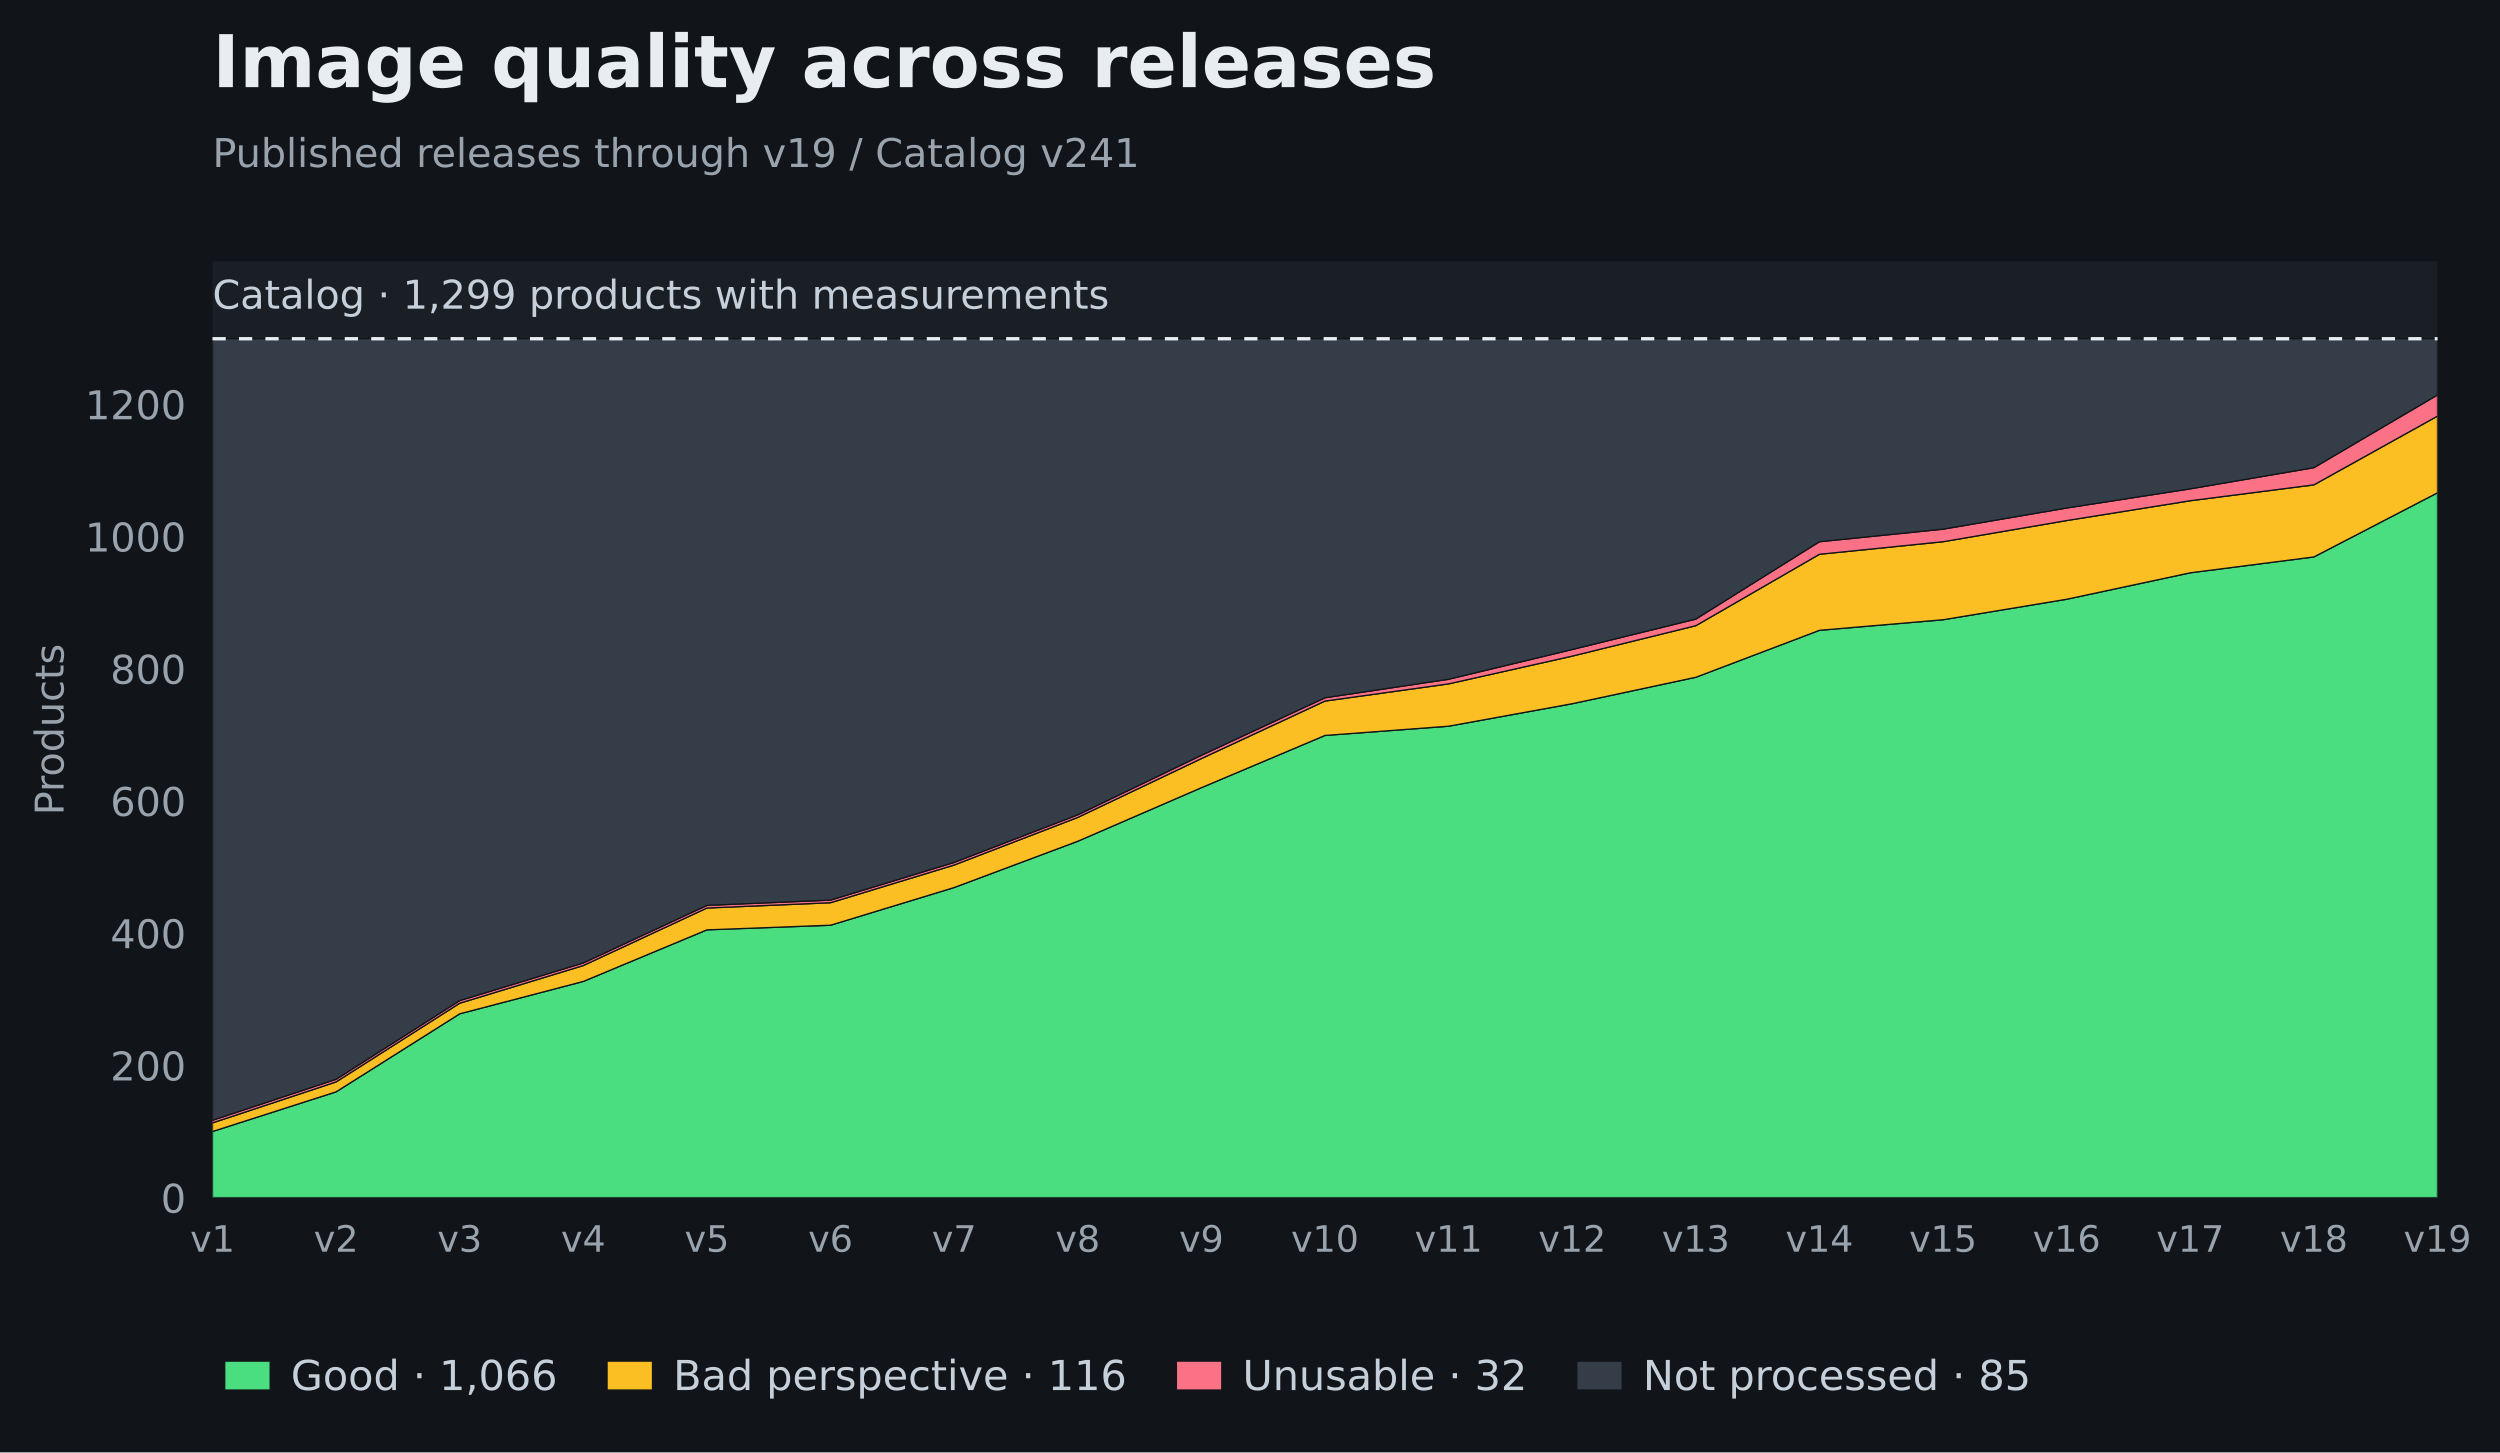
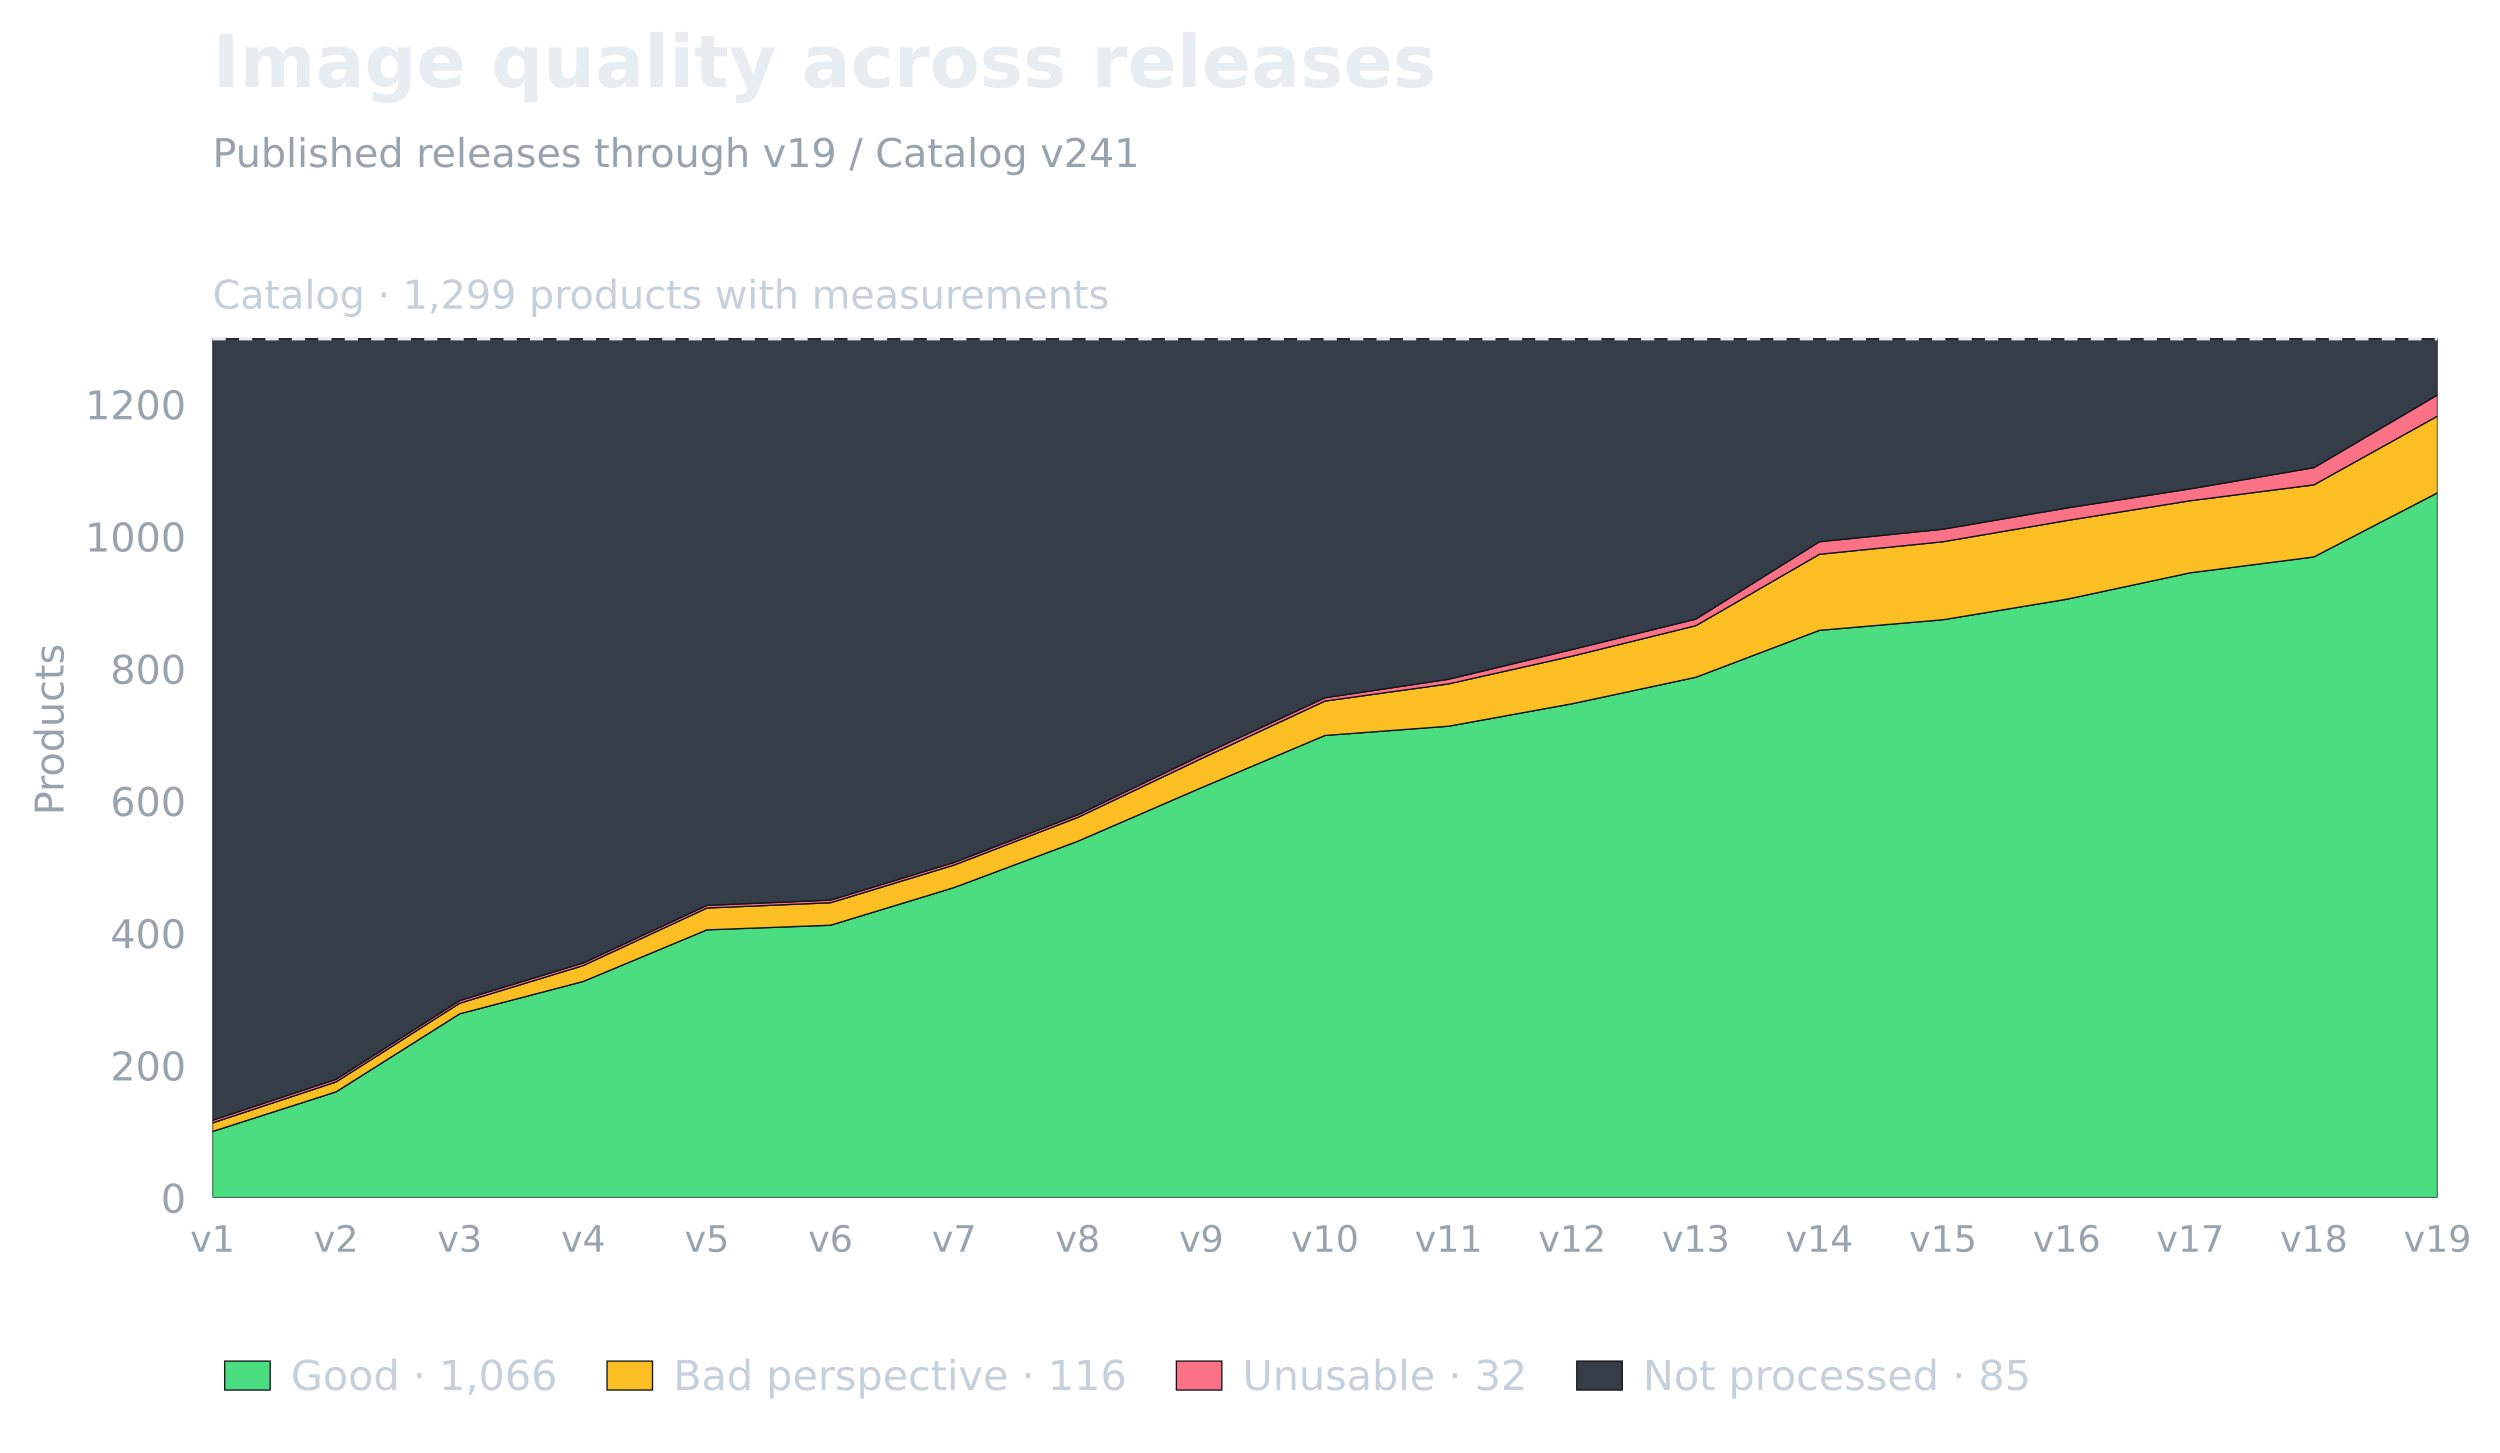
<svg xmlns="http://www.w3.org/2000/svg" xmlns:xlink="http://www.w3.org/1999/xlink" width="756pt" height="439.2pt" viewBox="0 0 756 439.2" version="1.1">
  <defs>
    <style type="text/css">*{stroke-linejoin: round; stroke-linecap: butt}</style>
  </defs>
  <g id="figure_1">
    <g id="patch_1">
-       <path d="M 0 439.2 L 756 439.2 L 756 0 L 0 0 z " style="fill: #111418" />
+       <path d="M 0 439.2 L 756 439.2 L 756 0 L 0 0 L 0 439.2 z " style="fill: none" />
    </g>
    <g id="axes_1">
      <g id="patch_2">
-         <path d="M 64.26 362.16 L 737.1 362.16 L 737.1 79.056 L 64.26 79.056 z " style="fill: #1a1f25" />
+         <path d="M 64.26 362.16 L 737.1 362.16 L 737.1 79.056 L 64.26 79.056 L 64.26 362.16 z " style="fill: none" />
      </g>
      <g id="FillBetweenPolyCollection_1">
        <defs>
          <path id="m3d962b97e7" d="M 64.26 -97.034 L 64.26 -77.04 L 101.64 -77.04 L 139.02 -77.04 L 176.4 -77.04 L 213.78 -77.04 L 251.16 -77.04 L 288.54 -77.04 L 325.92 -77.04 L 363.3 -77.04 L 400.68 -77.04 L 438.06 -77.04 L 475.44 -77.04 L 512.82 -77.04 L 550.2 -77.04 L 587.58 -77.04 L 624.96 -77.04 L 662.34 -77.04 L 699.72 -77.04 L 737.1 -77.04 L 737.1 -290.181 L 737.1 -290.181 L 699.72 -270.787 L 662.34 -265.988 L 624.96 -257.99 L 587.58 -251.792 L 550.2 -248.593 L 512.82 -234.397 L 475.44 -226.399 L 438.06 -219.601 L 400.68 -216.801 L 363.3 -201.006 L 325.92 -184.81 L 288.54 -170.814 L 251.16 -159.417 L 213.78 -158.018 L 176.4 -142.422 L 139.02 -132.625 L 101.64 -109.031 L 64.26 -97.034 z " style="stroke: #111418; stroke-width: 0.4" />
        </defs>
        <g clip-path="url(#p85ab116241)">
          <use xlink:href="#m3d962b97e7" x="0" y="439.2" style="fill: #4ade80; stroke: #111418; stroke-width: 0.4" />
        </g>
      </g>
      <g id="FillBetweenPolyCollection_2">
        <defs>
          <path id="m4ab147e347" d="M 64.26 -99.634 L 64.26 -97.034 L 101.64 -109.031 L 139.02 -132.625 L 176.4 -142.422 L 213.78 -158.018 L 251.16 -159.417 L 288.54 -170.814 L 325.92 -184.81 L 363.3 -201.006 L 400.68 -216.801 L 438.06 -219.601 L 475.44 -226.399 L 512.82 -234.397 L 550.2 -248.593 L 587.58 -251.792 L 624.96 -257.99 L 662.34 -265.988 L 699.72 -270.787 L 737.1 -290.181 L 737.1 -313.375 L 737.1 -313.375 L 699.72 -292.581 L 662.34 -287.782 L 624.96 -281.784 L 587.58 -275.385 L 550.2 -271.586 L 512.82 -249.992 L 475.44 -240.795 L 438.06 -232.397 L 400.68 -227.199 L 363.3 -209.803 L 325.92 -192.008 L 288.54 -177.612 L 251.16 -166.215 L 213.78 -164.616 L 176.4 -147.221 L 139.02 -135.824 L 101.64 -112.03 L 64.26 -99.634 z " style="stroke: #111418; stroke-width: 0.4" />
        </defs>
        <g clip-path="url(#p85ab116241)">
          <use xlink:href="#m4ab147e347" x="0" y="439.2" style="fill: #fbbf24; stroke: #111418; stroke-width: 0.4" />
        </g>
      </g>
      <g id="FillBetweenPolyCollection_3">
        <defs>
          <path id="me749ce2fb1" d="M 64.26 -100.434 L 64.26 -99.634 L 101.64 -112.03 L 139.02 -135.824 L 176.4 -147.221 L 213.78 -164.616 L 251.16 -166.215 L 288.54 -177.612 L 325.92 -192.008 L 363.3 -209.803 L 400.68 -227.199 L 438.06 -232.397 L 475.44 -240.795 L 512.82 -249.992 L 550.2 -271.586 L 587.58 -275.385 L 624.96 -281.784 L 662.34 -287.782 L 699.72 -292.581 L 737.1 -313.375 L 737.1 -319.773 L 737.1 -319.773 L 699.72 -297.779 L 662.34 -291.381 L 624.96 -285.583 L 587.58 -279.184 L 550.2 -275.385 L 512.82 -251.992 L 475.44 -242.794 L 438.06 -233.797 L 400.68 -228.198 L 363.3 -210.803 L 325.92 -192.808 L 288.54 -178.412 L 251.16 -167.015 L 213.78 -165.416 L 176.4 -148.02 L 139.02 -136.624 L 101.64 -112.83 L 64.26 -100.434 z " style="stroke: #111418; stroke-width: 0.4" />
        </defs>
        <g clip-path="url(#p85ab116241)">
          <use xlink:href="#me749ce2fb1" x="0" y="439.2" style="fill: #fb7185; stroke: #111418; stroke-width: 0.4" />
        </g>
      </g>
      <g id="FillBetweenPolyCollection_4">
        <defs>
          <path id="m2569c3eeba" d="M 64.26 -336.768 L 64.26 -100.434 L 101.64 -112.83 L 139.02 -136.624 L 176.4 -148.02 L 213.78 -165.416 L 251.16 -167.015 L 288.54 -178.412 L 325.92 -192.808 L 363.3 -210.803 L 400.68 -228.198 L 438.06 -233.797 L 475.44 -242.794 L 512.82 -251.992 L 550.2 -275.385 L 587.58 -279.184 L 624.96 -285.583 L 662.34 -291.381 L 699.72 -297.779 L 737.1 -319.773 L 737.1 -336.768 L 737.1 -336.768 L 699.72 -336.768 L 662.34 -336.768 L 624.96 -336.768 L 587.58 -336.768 L 550.2 -336.768 L 512.82 -336.768 L 475.44 -336.768 L 438.06 -336.768 L 400.68 -336.768 L 363.3 -336.768 L 325.92 -336.768 L 288.54 -336.768 L 251.16 -336.768 L 213.78 -336.768 L 176.4 -336.768 L 139.02 -336.768 L 101.64 -336.768 L 64.26 -336.768 z " style="stroke: #111418; stroke-width: 0.4" />
        </defs>
        <g clip-path="url(#p85ab116241)">
          <use xlink:href="#m2569c3eeba" x="0" y="439.2" style="fill: #343d48; stroke: #111418; stroke-width: 0.4" />
        </g>
      </g>
      <g id="matplotlib.axis_1">
        <g id="xtick_1">
          <g id="line2d_1" />
          <g id="text_1">
            <text style="font-size: 11px; font-family: 'DejaVu Sans'; text-anchor: middle; fill: #98a3ae" x="64.26" y="378.518" transform="rotate(-0 64.26 378.5183)">v1</text>
          </g>
        </g>
        <g id="xtick_2">
          <g id="line2d_2" />
          <g id="text_2">
            <text style="font-size: 11px; font-family: 'DejaVu Sans'; text-anchor: middle; fill: #98a3ae" x="101.64" y="378.518" transform="rotate(-0 101.64 378.5183)">v2</text>
          </g>
        </g>
        <g id="xtick_3">
          <g id="line2d_3" />
          <g id="text_3">
            <text style="font-size: 11px; font-family: 'DejaVu Sans'; text-anchor: middle; fill: #98a3ae" x="139.02" y="378.518" transform="rotate(-0 139.02 378.5183)">v3</text>
          </g>
        </g>
        <g id="xtick_4">
          <g id="line2d_4" />
          <g id="text_4">
            <text style="font-size: 11px; font-family: 'DejaVu Sans'; text-anchor: middle; fill: #98a3ae" x="176.4" y="378.518" transform="rotate(-0 176.4 378.5183)">v4</text>
          </g>
        </g>
        <g id="xtick_5">
          <g id="line2d_5" />
          <g id="text_5">
            <text style="font-size: 11px; font-family: 'DejaVu Sans'; text-anchor: middle; fill: #98a3ae" x="213.78" y="378.518" transform="rotate(-0 213.78 378.5183)">v5</text>
          </g>
        </g>
        <g id="xtick_6">
          <g id="line2d_6" />
          <g id="text_6">
            <text style="font-size: 11px; font-family: 'DejaVu Sans'; text-anchor: middle; fill: #98a3ae" x="251.16" y="378.518" transform="rotate(-0 251.16 378.5183)">v6</text>
          </g>
        </g>
        <g id="xtick_7">
          <g id="line2d_7" />
          <g id="text_7">
            <text style="font-size: 11px; font-family: 'DejaVu Sans'; text-anchor: middle; fill: #98a3ae" x="288.54" y="378.518" transform="rotate(-0 288.54 378.5183)">v7</text>
          </g>
        </g>
        <g id="xtick_8">
          <g id="line2d_8" />
          <g id="text_8">
            <text style="font-size: 11px; font-family: 'DejaVu Sans'; text-anchor: middle; fill: #98a3ae" x="325.92" y="378.518" transform="rotate(-0 325.92 378.5183)">v8</text>
          </g>
        </g>
        <g id="xtick_9">
          <g id="line2d_9" />
          <g id="text_9">
            <text style="font-size: 11px; font-family: 'DejaVu Sans'; text-anchor: middle; fill: #98a3ae" x="363.3" y="378.518" transform="rotate(-0 363.3 378.5183)">v9</text>
          </g>
        </g>
        <g id="xtick_10">
          <g id="line2d_10" />
          <g id="text_10">
            <text style="font-size: 11px; font-family: 'DejaVu Sans'; text-anchor: middle; fill: #98a3ae" x="400.68" y="378.518" transform="rotate(-0 400.68 378.5183)">v10</text>
          </g>
        </g>
        <g id="xtick_11">
          <g id="line2d_11" />
          <g id="text_11">
            <text style="font-size: 11px; font-family: 'DejaVu Sans'; text-anchor: middle; fill: #98a3ae" x="438.06" y="378.518" transform="rotate(-0 438.06 378.5183)">v11</text>
          </g>
        </g>
        <g id="xtick_12">
          <g id="line2d_12" />
          <g id="text_12">
            <text style="font-size: 11px; font-family: 'DejaVu Sans'; text-anchor: middle; fill: #98a3ae" x="475.44" y="378.518" transform="rotate(-0 475.44 378.5183)">v12</text>
          </g>
        </g>
        <g id="xtick_13">
          <g id="line2d_13" />
          <g id="text_13">
            <text style="font-size: 11px; font-family: 'DejaVu Sans'; text-anchor: middle; fill: #98a3ae" x="512.82" y="378.518" transform="rotate(-0 512.82 378.5183)">v13</text>
          </g>
        </g>
        <g id="xtick_14">
          <g id="line2d_14" />
          <g id="text_14">
            <text style="font-size: 11px; font-family: 'DejaVu Sans'; text-anchor: middle; fill: #98a3ae" x="550.2" y="378.518" transform="rotate(-0 550.2 378.5183)">v14</text>
          </g>
        </g>
        <g id="xtick_15">
          <g id="line2d_15" />
          <g id="text_15">
            <text style="font-size: 11px; font-family: 'DejaVu Sans'; text-anchor: middle; fill: #98a3ae" x="587.58" y="378.518" transform="rotate(-0 587.58 378.5183)">v15</text>
          </g>
        </g>
        <g id="xtick_16">
          <g id="line2d_16" />
          <g id="text_16">
            <text style="font-size: 11px; font-family: 'DejaVu Sans'; text-anchor: middle; fill: #98a3ae" x="624.96" y="378.518" transform="rotate(-0 624.96 378.5183)">v16</text>
          </g>
        </g>
        <g id="xtick_17">
          <g id="line2d_17" />
          <g id="text_17">
            <text style="font-size: 11px; font-family: 'DejaVu Sans'; text-anchor: middle; fill: #98a3ae" x="662.34" y="378.518" transform="rotate(-0 662.34 378.5183)">v17</text>
          </g>
        </g>
        <g id="xtick_18">
          <g id="line2d_18" />
          <g id="text_18">
            <text style="font-size: 11px; font-family: 'DejaVu Sans'; text-anchor: middle; fill: #98a3ae" x="699.72" y="378.518" transform="rotate(-0 699.72 378.5183)">v18</text>
          </g>
        </g>
        <g id="xtick_19">
          <g id="line2d_19" />
          <g id="text_19">
            <text style="font-size: 11px; font-family: 'DejaVu Sans'; text-anchor: middle; fill: #98a3ae" x="737.1" y="378.518" transform="rotate(-0 737.1 378.5183)">v19</text>
          </g>
        </g>
      </g>
      <g id="matplotlib.axis_2">
        <g id="ytick_1">
          <g id="line2d_20" />
          <g id="text_20">
            <text style="font-size: 12px; font-family: 'DejaVu Sans'; text-anchor: end; fill: #98a3ae" x="56.26" y="366.719" transform="rotate(-0 56.26 366.7191)">0</text>
          </g>
        </g>
        <g id="ytick_2">
          <g id="line2d_21" />
          <g id="text_21">
            <text style="font-size: 12px; font-family: 'DejaVu Sans'; text-anchor: end; fill: #98a3ae" x="56.26" y="326.73" transform="rotate(-0 56.26 326.7301)">200</text>
          </g>
        </g>
        <g id="ytick_3">
          <g id="line2d_22" />
          <g id="text_22">
            <text style="font-size: 12px; font-family: 'DejaVu Sans'; text-anchor: end; fill: #98a3ae" x="56.26" y="286.741" transform="rotate(-0 56.26 286.7411)">400</text>
          </g>
        </g>
        <g id="ytick_4">
          <g id="line2d_23" />
          <g id="text_23">
            <text style="font-size: 12px; font-family: 'DejaVu Sans'; text-anchor: end; fill: #98a3ae" x="56.26" y="246.752" transform="rotate(-0 56.26 246.7521)">600</text>
          </g>
        </g>
        <g id="ytick_5">
          <g id="line2d_24" />
          <g id="text_24">
            <text style="font-size: 12px; font-family: 'DejaVu Sans'; text-anchor: end; fill: #98a3ae" x="56.26" y="206.763" transform="rotate(-0 56.26 206.7631)">800</text>
          </g>
        </g>
        <g id="ytick_6">
          <g id="line2d_25" />
          <g id="text_25">
            <text style="font-size: 12px; font-family: 'DejaVu Sans'; text-anchor: end; fill: #98a3ae" x="56.26" y="166.774" transform="rotate(-0 56.26 166.7742)">1000</text>
          </g>
        </g>
        <g id="ytick_7">
          <g id="line2d_26" />
          <g id="text_26">
            <text style="font-size: 12px; font-family: 'DejaVu Sans'; text-anchor: end; fill: #98a3ae" x="56.26" y="126.785" transform="rotate(-0 56.26 126.7852)">1200</text>
          </g>
        </g>
        <g id="text_27">
          <text style="font-size: 12px; font-family: 'DejaVu Sans'; text-anchor: middle; fill: #98a3ae" x="19.224" y="220.608" transform="rotate(-90 19.22437 220.608)">Products</text>
        </g>
      </g>
      <g id="line2d_27">
        <path d="M 64.26 102.432 L 737.1 102.432 " clip-path="url(#p85ab116241)" style="fill: none; stroke-dasharray: 4,4; stroke-dashoffset: 0; stroke: #e8edf2" />
      </g>
      <g id="text_28">
        <text style="font-size: 12px; font-family: 'DejaVu Sans'; text-anchor: start; fill: #c6d0db" x="64.26" y="93.341" transform="rotate(-0 64.26 93.34106)">Catalog · 1,299 products with measurements</text>
      </g>
    </g>
    <g id="text_29">
      <text style="font-weight: 700; font-size: 22px; font-family: 'DejaVu Sans'; text-anchor: start; fill: #e8edf2" x="64.26" y="26.352" transform="rotate(-0 64.26 26.352)">Image quality across releases</text>
    </g>
    <g id="text_30">
      <text style="font-size: 12px; font-family: 'DejaVu Sans'; text-anchor: start; fill: #98a3ae" x="64.26" y="50.508" transform="rotate(-0 64.26 50.508)">Published releases through v19  /  Catalog v241</text>
    </g>
    <g id="legend_1">
      <g id="patch_3">
        <path d="M 67.95 420.348 L 81.7 420.348 L 81.7 411.598 L 67.95 411.598 z " style="fill: #4ade80; stroke: #111418; stroke-width: 0.4; stroke-linejoin: miter" />
      </g>
      <g id="text_31">
        <text style="font-size: 12.5px; font-family: 'DejaVu Sans'; text-anchor: start; fill: #c6d0db" x="87.95" y="420.348" transform="rotate(-0 87.95 420.348)">Good · 1,066</text>
      </g>
      <g id="patch_4">
        <path d="M 183.571 420.348 L 197.321 420.348 L 197.321 411.598 L 183.571 411.598 z " style="fill: #fbbf24; stroke: #111418; stroke-width: 0.4; stroke-linejoin: miter" />
      </g>
      <g id="text_32">
        <text style="font-size: 12.5px; font-family: 'DejaVu Sans'; text-anchor: start; fill: #c6d0db" x="203.571" y="420.348" transform="rotate(-0 203.5711 420.348)">Bad perspective · 116</text>
      </g>
      <g id="patch_5">
        <path d="M 355.733 420.348 L 369.483 420.348 L 369.483 411.598 L 355.733 411.598 z " style="fill: #fb7185; stroke: #111418; stroke-width: 0.4; stroke-linejoin: miter" />
      </g>
      <g id="text_33">
        <text style="font-size: 12.5px; font-family: 'DejaVu Sans'; text-anchor: start; fill: #c6d0db" x="375.733" y="420.348" transform="rotate(-0 375.7332 420.348)">Unusable · 32</text>
      </g>
      <g id="patch_6">
        <path d="M 476.821 420.348 L 490.571 420.348 L 490.571 411.598 L 476.821 411.598 z " style="fill: #343d48; stroke: #111418; stroke-width: 0.4; stroke-linejoin: miter" />
      </g>
      <g id="text_34">
        <text style="font-size: 12.5px; font-family: 'DejaVu Sans'; text-anchor: start; fill: #c6d0db" x="496.821" y="420.348" transform="rotate(-0 496.8211 420.348)">Not processed · 85</text>
      </g>
    </g>
  </g>
  <defs>
    <clipPath id="p85ab116241">
      <rect x="64.26" y="79.056" width="672.84" height="283.104" />
    </clipPath>
  </defs>
</svg>
